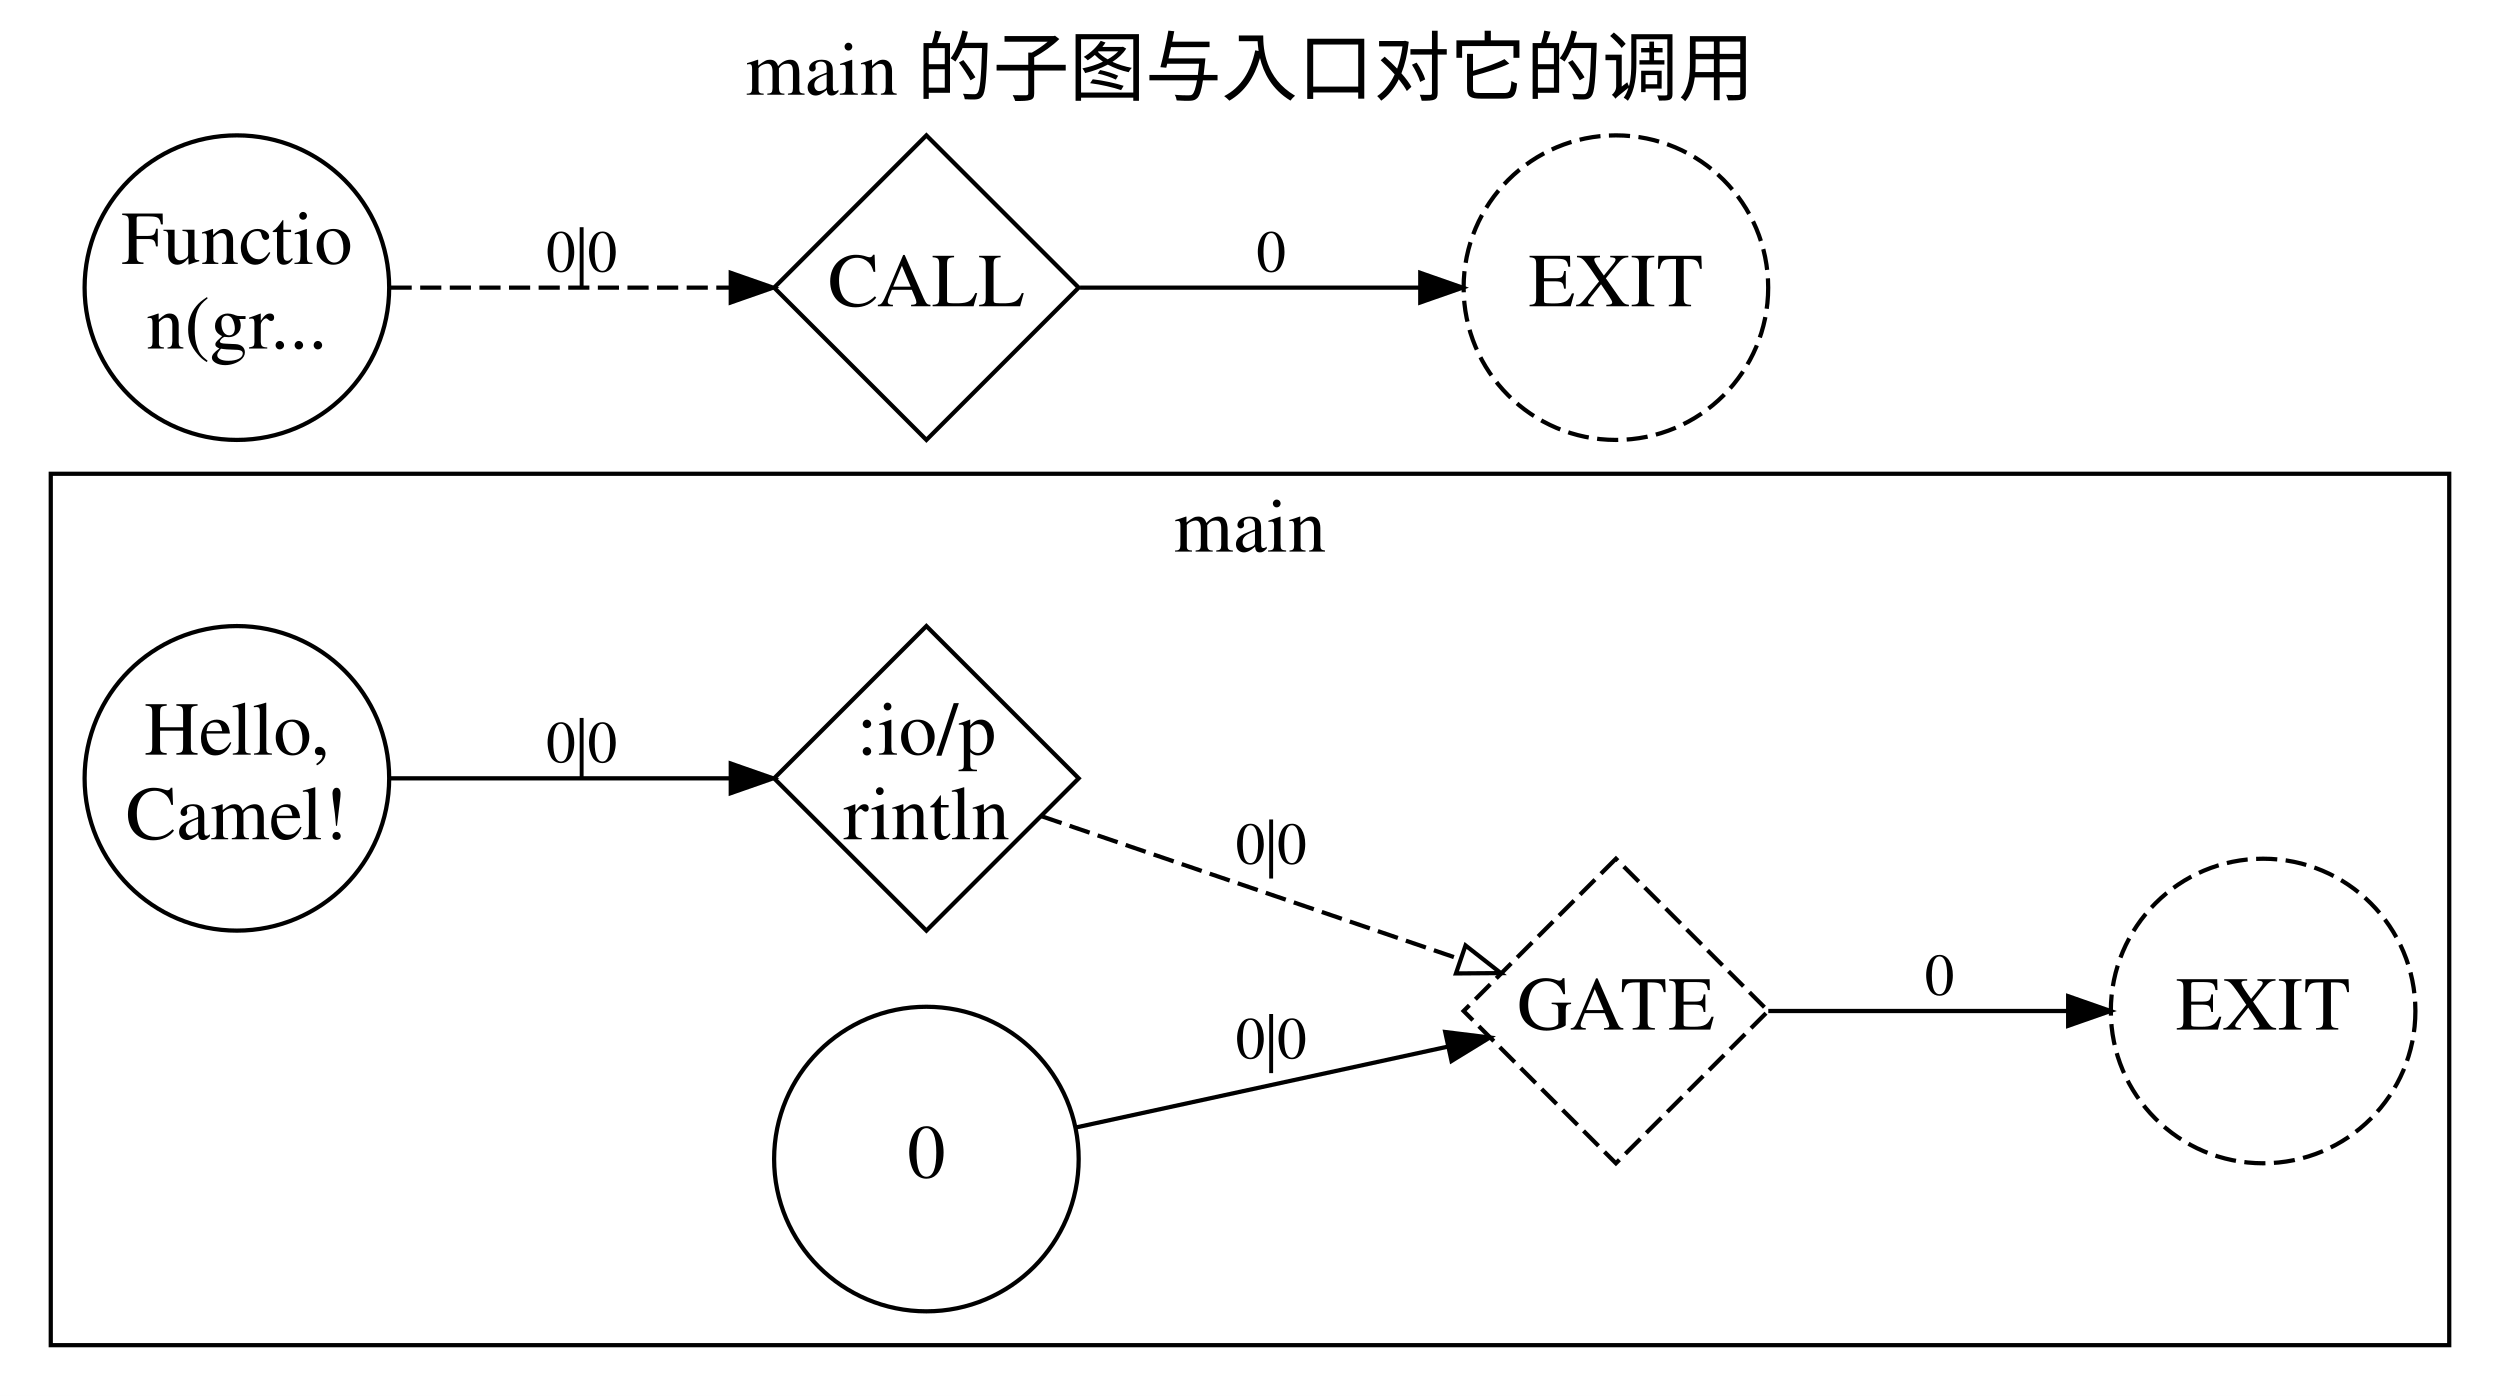
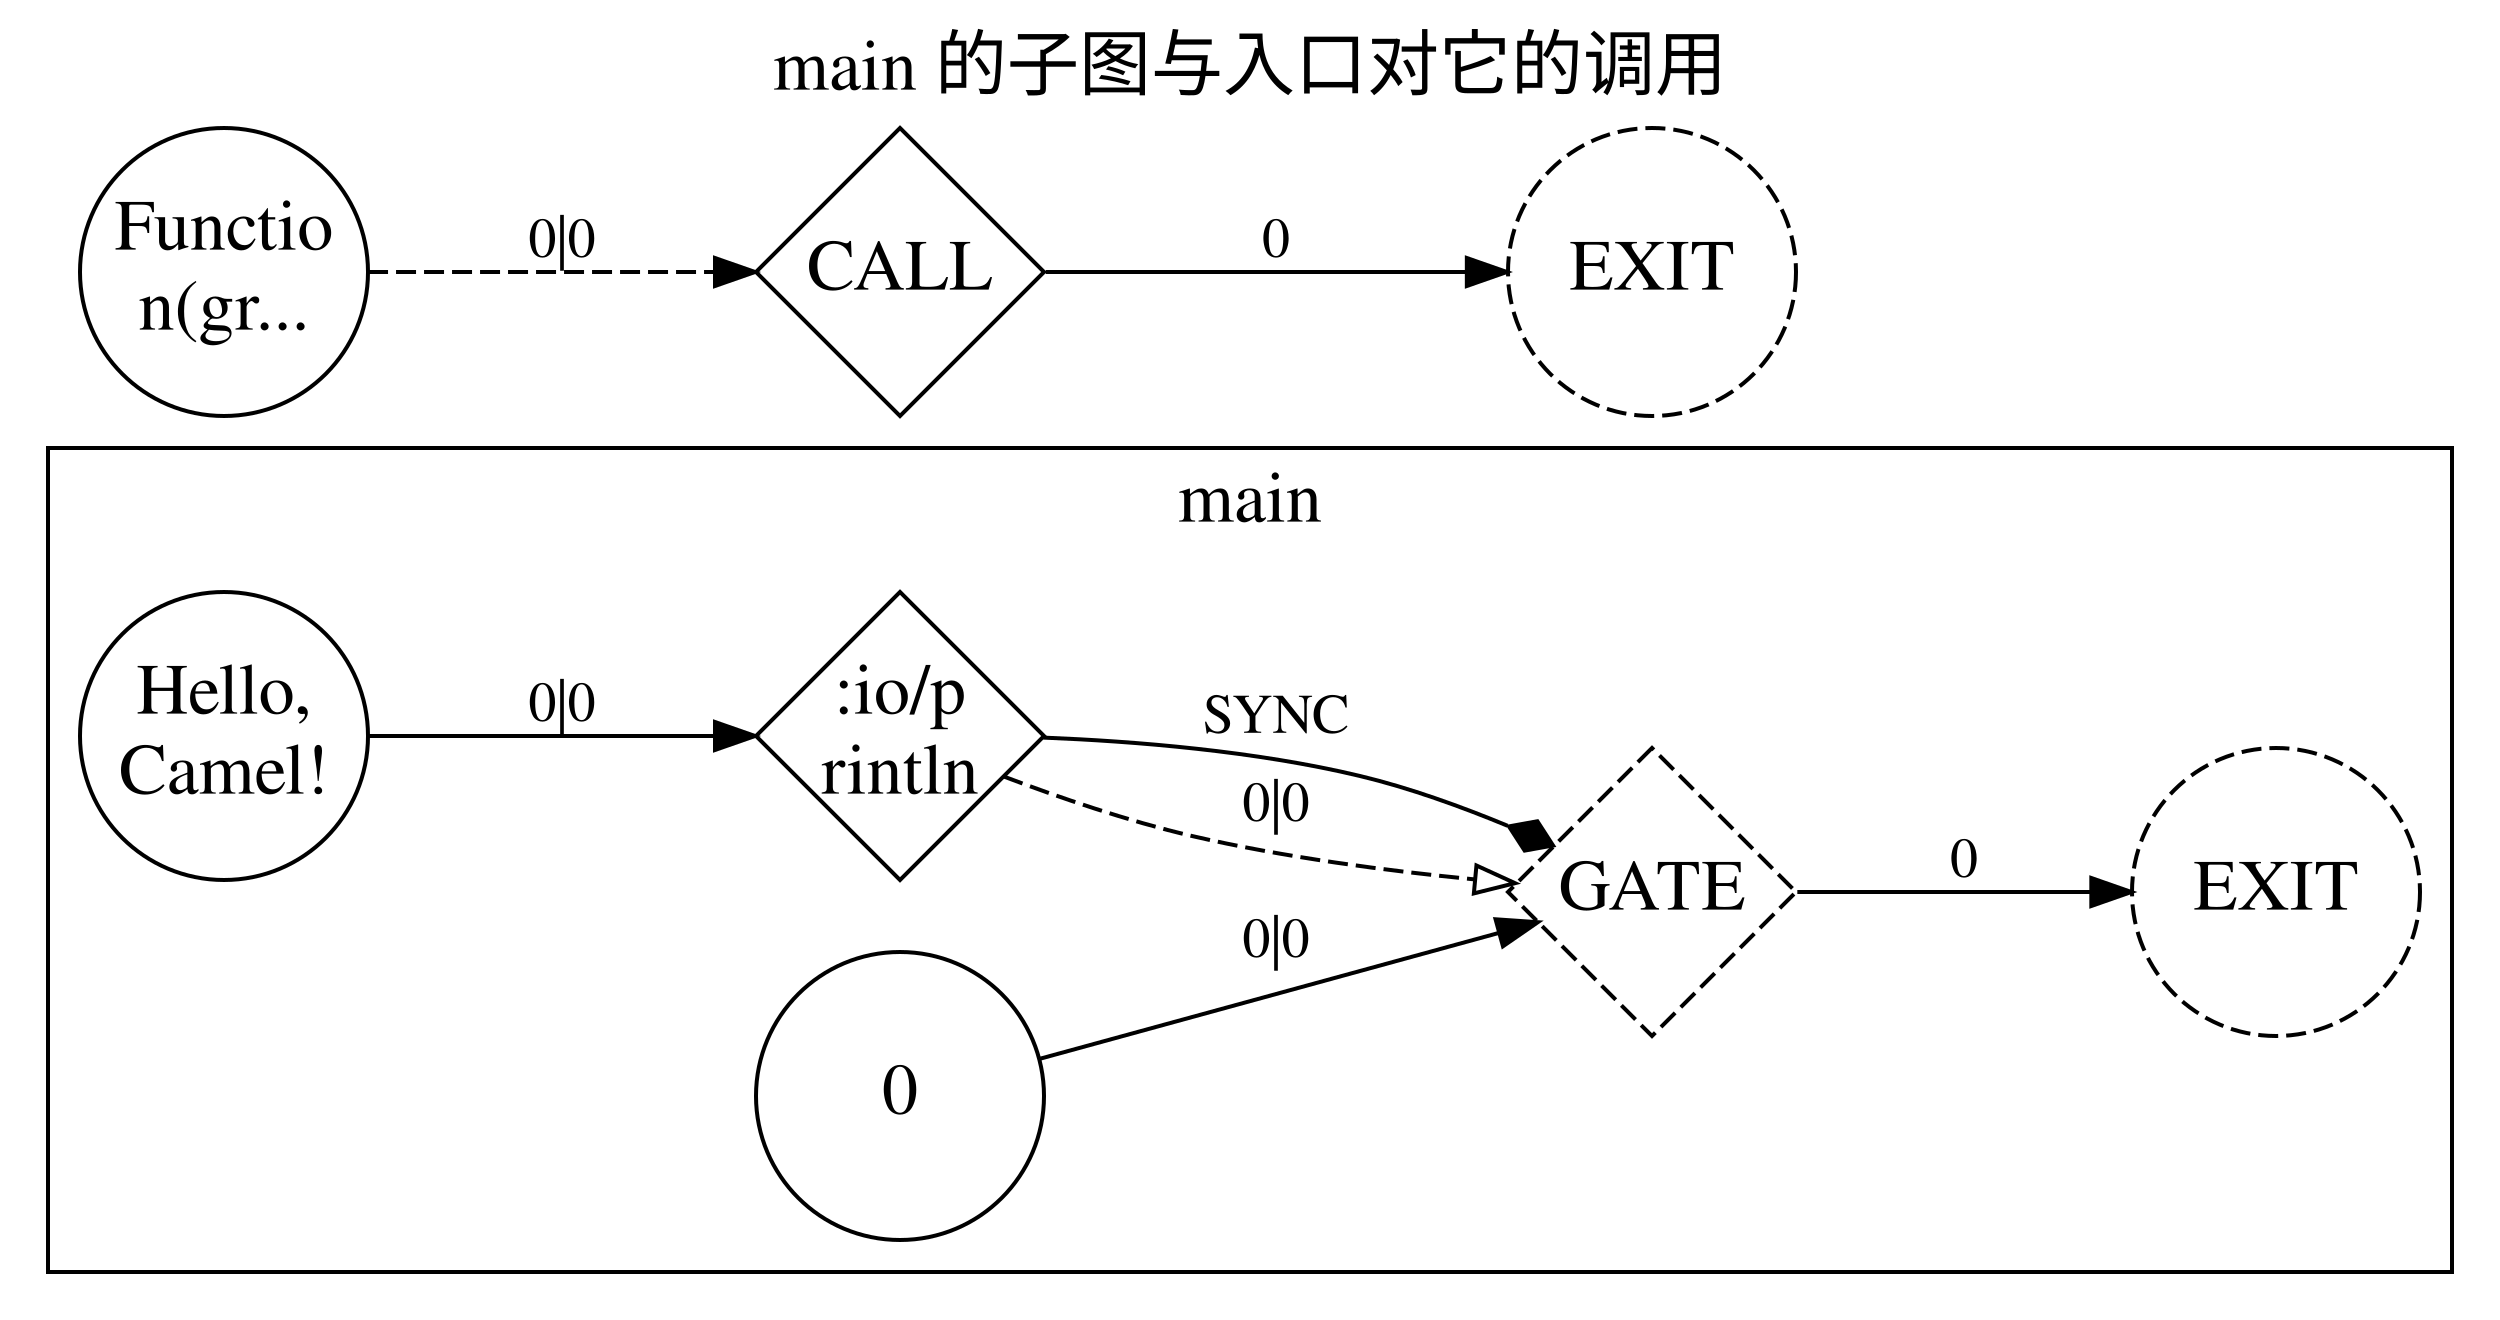
- <svg xmlns="http://www.w3.org/2000/svg" xmlns:xlink="http://www.w3.org/1999/xlink" width="591pt" height="330pt" viewBox="0.00 0.00 591.00 330.00">
+ <svg xmlns="http://www.w3.org/2000/svg" xmlns:xlink="http://www.w3.org/1999/xlink" width="625pt" height="330pt" viewBox="0.00 0.00 625.00 330.00">
  <g id="graph0" class="graph" transform="scale(1 1) rotate(0) translate(4 326)">
-     <polygon fill="white" stroke="transparent" points="-4,4 -4,-326 587,-326 587,4 -4,4" />
-     <text text-anchor="middle" x="291.5" y="-303.6" font-family="Times,serif" font-size="18.00">main 的子图与入口对它的调用</text>
+     <polygon fill="white" stroke="transparent" points="-4,4 -4,-326 621,-326 621,4 -4,4" />
+     <text text-anchor="middle" x="308.5" y="-303.6" font-family="Times,serif" font-size="18.00">main 的子图与入口对它的调用</text>
    <g id="clust1" class="cluster">
      <g id="a_clust1">
        <a xlink:title="() =&gt; int uses stdout">
-           <polygon fill="none" stroke="black" points="8,-8 8,-214 575,-214 575,-8 8,-8" />
-           <text text-anchor="middle" x="291.5" y="-195.6" font-family="Times,serif" font-size="18.00">main</text>
+           <polygon fill="none" stroke="black" points="8,-8 8,-214 609,-214 609,-8 8,-8" />
+           <text text-anchor="middle" x="308.5" y="-195.6" font-family="Times,serif" font-size="18.00">main</text>
        </a>
      </g>
    </g>
    <g id="node1" class="node">
-       <ellipse fill="none" stroke="black" stroke-dasharray="5,2" cx="531" cy="-87" rx="36" ry="36" />
-       <text text-anchor="middle" x="531" y="-82.6" font-family="Times,serif" font-size="18.00">EXIT</text>
+       <ellipse fill="none" stroke="black" stroke-dasharray="5,2" cx="565" cy="-103" rx="36" ry="36" />
+       <text text-anchor="middle" x="565" y="-98.6" font-family="Times,serif" font-size="18.00">EXIT</text>
    </g>
    <g id="node2" class="node">
      <g id="a_node2">
        <a xlink:title="Hello, Camel!">
          <ellipse fill="none" stroke="black" cx="52" cy="-142" rx="36" ry="36" />
          <text text-anchor="middle" x="52" y="-147.6" font-family="Times,serif" font-size="18.00">Hello,</text>
          <text text-anchor="middle" x="52" y="-127.6" font-family="Times,serif" font-size="18.00">Camel!</text>
        </a>
      </g>
    </g>
    <g id="node3" class="node">
      <g id="a_node3">
        <a xlink:title=":io/println">
-           <polygon fill="none" stroke="black" points="215,-178 179,-142 215,-106 251,-142 215,-178" />
-           <text text-anchor="middle" x="215" y="-147.6" font-family="Times,serif" font-size="18.00">:io/p</text>
-           <text text-anchor="middle" x="215" y="-127.6" font-family="Times,serif" font-size="18.00">rintln</text>
+           <polygon fill="none" stroke="black" points="221,-178 185,-142 221,-106 257,-142 221,-178" />
+           <text text-anchor="middle" x="221" y="-147.6" font-family="Times,serif" font-size="18.00">:io/p</text>
+           <text text-anchor="middle" x="221" y="-127.6" font-family="Times,serif" font-size="18.00">rintln</text>
        </a>
      </g>
    </g>
    <g id="edge2" class="edge">
-       <path fill="none" stroke="black" d="M88.33,-142C111.93,-142 143.17,-142 168.6,-142" />
-       <polygon fill="black" stroke="black" points="168.75,-145.5 178.75,-142 168.75,-138.5 168.75,-145.5" />
-       <text text-anchor="middle" x="133.5" y="-145.8" font-family="Times,serif" font-size="14.00">0|0</text>
+       <path fill="none" stroke="black" d="M88.01,-142C113.2,-142 147.39,-142 174.67,-142" />
+       <polygon fill="black" stroke="black" points="174.75,-145.5 184.75,-142 174.75,-138.5 174.75,-145.5" />
+       <text text-anchor="middle" x="136.5" y="-145.8" font-family="Times,serif" font-size="14.00">0|0</text>
    </g>
    <g id="node5" class="node">
      <g id="a_node5">
        <a xlink:title="GATE">
-           <polygon fill="none" stroke="black" stroke-dasharray="5,2" points="378,-123 342,-87 378,-51 414,-87 378,-123" />
-           <text text-anchor="middle" x="378" y="-82.6" font-family="Times,serif" font-size="18.00">GATE</text>
+           <polygon fill="none" stroke="black" stroke-dasharray="5,2" points="409,-139 373,-103 409,-67 445,-103 409,-139" />
+           <text text-anchor="middle" x="409" y="-98.6" font-family="Times,serif" font-size="18.00">GATE</text>
        </a>
      </g>
    </g>
    <g id="edge4" class="edge">
-       <path fill="none" stroke="black" stroke-dasharray="5,2" d="M242.23,-133.04C269.12,-123.85 311.16,-109.49 341.12,-99.26" />
-       <polygon fill="none" stroke="black" points="342.45,-102.5 350.79,-95.96 340.19,-95.88 342.45,-102.5" />
-       <text text-anchor="middle" x="296.5" y="-121.8" font-family="Times,serif" font-size="14.00">0|0</text>
+       <path fill="none" stroke="black" stroke-dasharray="5,2" d="M246.94,-131.87C260.63,-126.69 278.02,-120.71 294,-117 317.03,-111.65 343.19,-108.25 364.64,-106.15" />
+       <polygon fill="none" stroke="black" points="365.11,-109.62 374.75,-105.21 364.47,-102.65 365.11,-109.62" />
+       <text text-anchor="middle" x="315" y="-120.8" font-family="Times,serif" font-size="14.00">0|0</text>
+     </g>
+     <g id="edge5" class="edge">
+       <path fill="none" stroke="black" d="M256.85,-141.6C279.64,-140.69 309.92,-138.25 336,-132 348.35,-129.04 361.37,-124.33 372.89,-119.56" />
+       <polygon fill="black" stroke="black" points="373.24,-119.4 377.16,-113.35 384.26,-114.63 380.34,-120.69 373.24,-119.4" />
+       <text text-anchor="middle" x="315" y="-142.8" font-family="Times,serif" font-size="14.00">SYNC</text>
    </g>
    <g id="node4" class="node">
      <g id="a_node4">
        <a xlink:title="0">
-           <ellipse fill="none" stroke="black" cx="215" cy="-52" rx="36" ry="36" />
-           <text text-anchor="middle" x="215" y="-47.6" font-family="Times,serif" font-size="18.00">0</text>
+           <ellipse fill="none" stroke="black" cx="221" cy="-52" rx="36" ry="36" />
+           <text text-anchor="middle" x="221" y="-47.6" font-family="Times,serif" font-size="18.00">0</text>
        </a>
      </g>
    </g>
    <g id="edge3" class="edge">
-       <path fill="none" stroke="black" d="M250.54,-59.51C276.35,-65.12 311.63,-72.79 338.37,-78.6" />
-       <polygon fill="black" stroke="black" points="337.65,-82.03 348.17,-80.73 339.14,-75.19 337.65,-82.03" />
-       <text text-anchor="middle" x="296.5" y="-75.8" font-family="Times,serif" font-size="14.00">0|0</text>
+       <path fill="none" stroke="black" d="M256.12,-61.35C288.53,-70.24 337.14,-83.57 370.6,-92.74" />
+       <polygon fill="black" stroke="black" points="369.89,-96.18 380.46,-95.45 371.74,-89.43 369.89,-96.18" />
+       <text text-anchor="middle" x="315" y="-86.8" font-family="Times,serif" font-size="14.00">0|0</text>
    </g>
    <g id="edge1" class="edge">
-       <path fill="none" stroke="black" d="M414.02,-87C435.1,-87 462.16,-87 484.83,-87" />
-       <polygon fill="black" stroke="black" points="484.91,-90.5 494.91,-87 484.91,-83.5 484.91,-90.5" />
-       <text text-anchor="middle" x="454.5" y="-90.8" font-family="Times,serif" font-size="14.00">0</text>
+       <path fill="none" stroke="black" d="M445.33,-103C467.14,-103 495.34,-103 518.78,-103" />
+       <polygon fill="black" stroke="black" points="518.83,-106.5 528.83,-103 518.83,-99.5 518.83,-106.5" />
+       <text text-anchor="middle" x="487" y="-106.8" font-family="Times,serif" font-size="14.00">0</text>
    </g>
    <g id="node6" class="node">
-       <ellipse fill="none" stroke="black" stroke-dasharray="5,2" cx="378" cy="-258" rx="36" ry="36" />
-       <text text-anchor="middle" x="378" y="-253.6" font-family="Times,serif" font-size="18.00">EXIT</text>
+       <ellipse fill="none" stroke="black" stroke-dasharray="5,2" cx="409" cy="-258" rx="36" ry="36" />
+       <text text-anchor="middle" x="409" y="-253.6" font-family="Times,serif" font-size="18.00">EXIT</text>
    </g>
    <g id="node7" class="node">
      <g id="a_node7">
        <a xlink:title="Function(graph=main, tupleSlots=0)">
          <ellipse fill="none" stroke="black" cx="52" cy="-258" rx="36" ry="36" />
          <text text-anchor="middle" x="52" y="-263.6" font-family="Times,serif" font-size="18.00">Functio</text>
          <text text-anchor="middle" x="52" y="-243.6" font-family="Times,serif" font-size="18.00">n(gr...</text>
        </a>
      </g>
    </g>
    <g id="node8" class="node">
      <g id="a_node8">
        <a xlink:title="CALL">
-           <polygon fill="none" stroke="black" points="215,-294 179,-258 215,-222 251,-258 215,-294" />
-           <text text-anchor="middle" x="215" y="-253.6" font-family="Times,serif" font-size="18.00">CALL</text>
+           <polygon fill="none" stroke="black" points="221,-294 185,-258 221,-222 257,-258 221,-294" />
+           <text text-anchor="middle" x="221" y="-253.6" font-family="Times,serif" font-size="18.00">CALL</text>
        </a>
      </g>
    </g>
+     <g id="edge7" class="edge">
+       <path fill="none" stroke="black" stroke-dasharray="5,2" d="M88.01,-258C113.2,-258 147.39,-258 174.67,-258" />
+       <polygon fill="black" stroke="black" points="174.75,-261.5 184.75,-258 174.75,-254.5 174.75,-261.5" />
+       <text text-anchor="middle" x="136.5" y="-261.8" font-family="Times,serif" font-size="14.00">0|0</text>
+     </g>
    <g id="edge6" class="edge">
-       <path fill="none" stroke="black" stroke-dasharray="5,2" d="M88.33,-258C111.93,-258 143.17,-258 168.6,-258" />
-       <polygon fill="black" stroke="black" points="168.75,-261.5 178.75,-258 168.75,-254.5 168.75,-261.5" />
-       <text text-anchor="middle" x="133.5" y="-261.8" font-family="Times,serif" font-size="14.00">0|0</text>
-     </g>
-     <g id="edge5" class="edge">
-       <path fill="none" stroke="black" d="M251.33,-258C274.93,-258 306.17,-258 331.6,-258" />
-       <polygon fill="black" stroke="black" points="331.75,-261.5 341.75,-258 331.75,-254.5 331.75,-261.5" />
-       <text text-anchor="middle" x="296.5" y="-261.8" font-family="Times,serif" font-size="14.00">0</text>
+       <path fill="none" stroke="black" d="M257.42,-258C287.29,-258 330.21,-258 362.59,-258" />
+       <polygon fill="black" stroke="black" points="362.71,-261.5 372.71,-258 362.71,-254.5 362.71,-261.5" />
+       <text text-anchor="middle" x="315" y="-261.8" font-family="Times,serif" font-size="14.00">0</text>
    </g>
  </g>
</svg>
